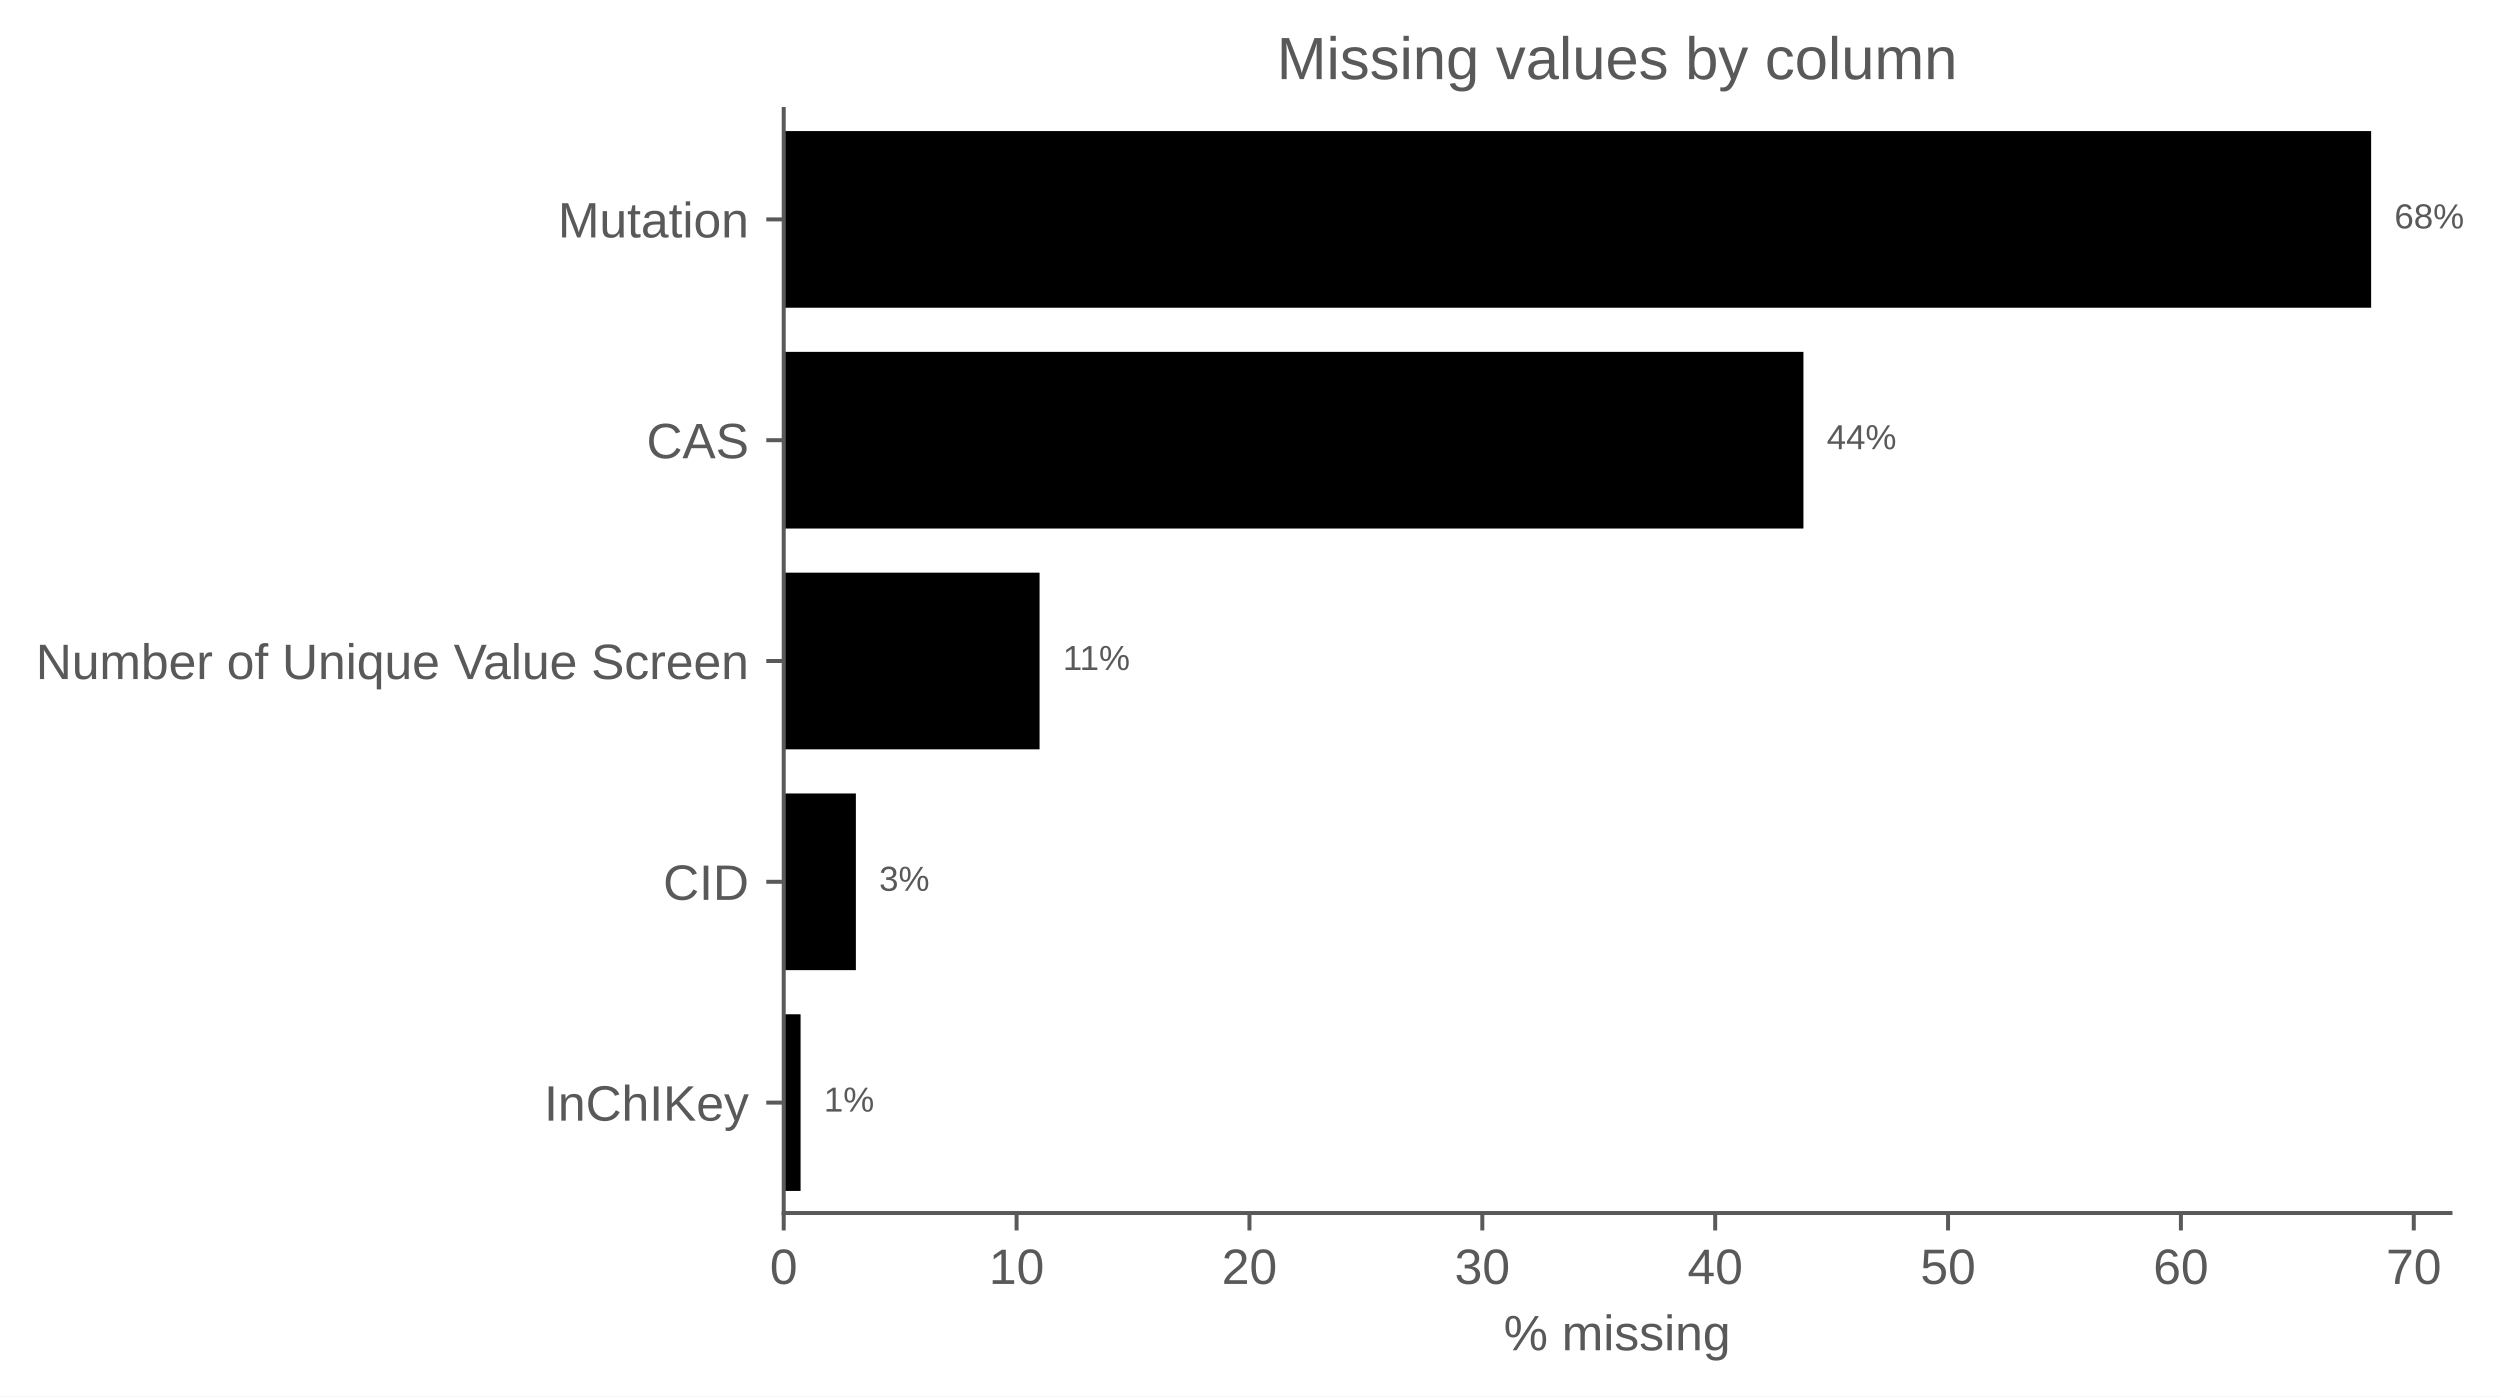
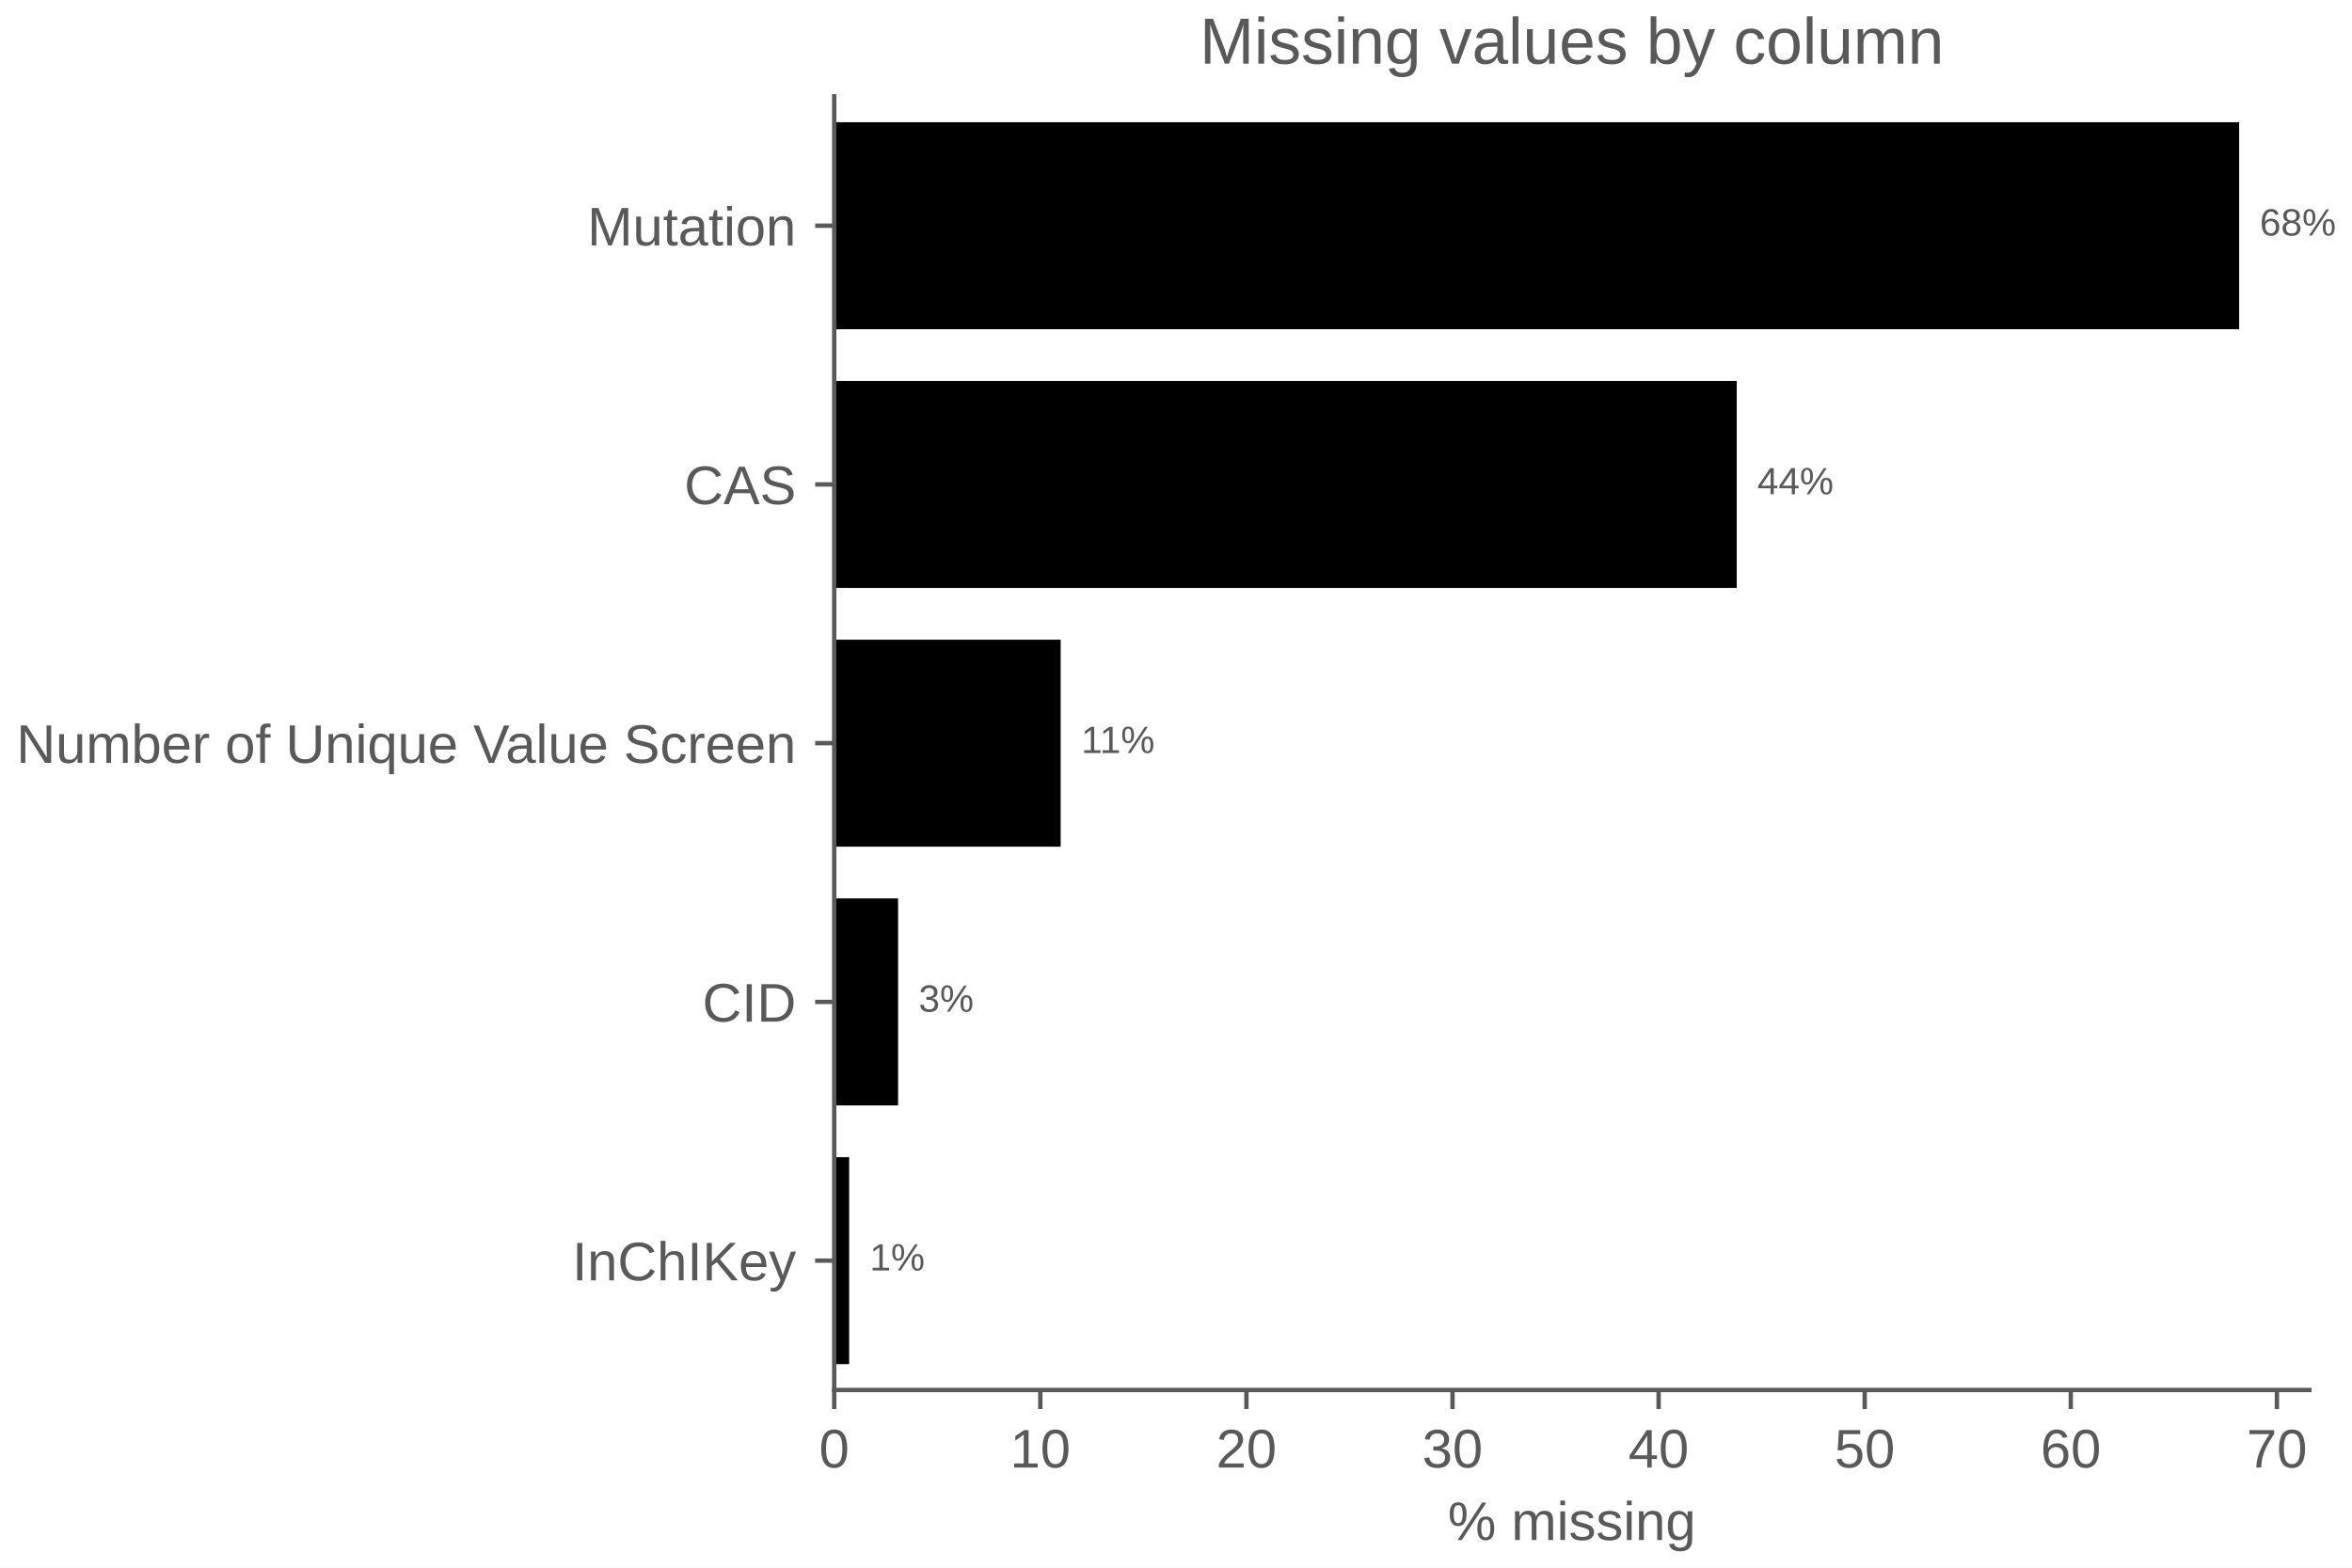
- <svg xmlns="http://www.w3.org/2000/svg" xmlns:xlink="http://www.w3.org/1999/xlink" width="502.168pt" height="280.5pt" viewBox="0 0 502.168 280.5" version="1.1">
+ <svg xmlns="http://www.w3.org/2000/svg" xmlns:xlink="http://www.w3.org/1999/xlink" width="432pt" height="288pt" viewBox="0 0 432 288" version="1.1">
  <defs>
    <style type="text/css">*{stroke-linejoin: round; stroke-linecap: butt}</style>
  </defs>
  <g id="figure_1">
    <g id="patch_1">
-       <path d="M 0 280.5  L 502.168 280.5  L 502.168 0  L 0 0  z " style="fill: #ffffff" />
+       <path d="M 0 288  L 432 288  L 432 0  L 0 0  z " style="fill: #ffffff" />
    </g>
    <g id="axes_1">
      <g id="patch_2">
-         <path d="M 157.423 243.656  L 492.223 243.656  L 492.223 21.896  L 157.423 21.896  z " style="fill: #ffffff" />
+         <path d="M 153.224 255.356  L 424.177 255.356  L 424.177 17.696  L 153.224 17.696  z " style="fill: #ffffff" />
      </g>
      <g id="patch_3">
-         <path d="M 157.423 26.331  L 476.281 26.331  L 476.281 61.813  L 157.423 61.813  z " clip-path="url(#p3ebb0f5462)" />
+         <path d="M 153.224 22.45  L 411.274 22.45  L 411.274 60.475  L 153.224 60.475  z " clip-path="url(#pdcc61e10f6)" />
      </g>
      <g id="patch_4">
-         <path d="M 157.423 70.683  L 362.249 70.683  L 362.249 106.165  L 157.423 106.165  z " clip-path="url(#p3ebb0f5462)" />
+         <path d="M 153.224 69.982  L 318.989 69.982  L 318.989 108.007  L 153.224 108.007  z " clip-path="url(#pdcc61e10f6)" />
      </g>
      <g id="patch_5">
-         <path d="M 157.423 115.035  L 208.816 115.035  L 208.816 150.517  L 157.423 150.517  z " clip-path="url(#p3ebb0f5462)" />
+         <path d="M 153.224 117.513  L 194.816 117.513  L 194.816 155.539  L 153.224 155.539  z " clip-path="url(#pdcc61e10f6)" />
      </g>
      <g id="patch_6">
-         <path d="M 157.423 159.387  L 171.917 159.387  L 171.917 194.869  L 157.423 194.869  z " clip-path="url(#p3ebb0f5462)" />
+         <path d="M 153.224 165.045  L 164.953 165.045  L 164.953 203.071  L 153.224 203.071  z " clip-path="url(#pdcc61e10f6)" />
      </g>
      <g id="patch_7">
-         <path d="M 157.423 203.739  L 160.811 203.739  L 160.811 239.221  L 157.423 239.221  z " clip-path="url(#p3ebb0f5462)" />
+         <path d="M 153.224 212.577  L 155.965 212.577  L 155.965 250.603  L 153.224 250.603  z " clip-path="url(#pdcc61e10f6)" />
      </g>
      <g id="matplotlib.axis_1">
        <g id="xtick_1">
          <g id="line2d_1">
            <defs>
-               <path id="m14b2931ad8" d="M 0 0  L 0 3.5  " style="stroke: #595959; stroke-width: 0.8" />
+               <path id="mf673883dba" d="M 0 0  L 0 3.5  " style="stroke: #595959; stroke-width: 0.8" />
            </defs>
            <g>
-               <use xlink:href="#m14b2931ad8" x="157.423" y="243.656" style="fill: #595959; stroke: #595959; stroke-width: 0.8" />
+               <use xlink:href="#mf673883dba" x="153.224" y="255.356" style="fill: #595959; stroke: #595959; stroke-width: 0.8" />
            </g>
          </g>
          <g id="text_1">
-             <text style="font-size: 10px; font-family: 'Liberation Sans'; text-anchor: middle; fill: #595959" x="157.423" y="257.903" transform="rotate(-0 157.4234 257.9031)">0</text>
+             <text style="font-size: 10px; font-family: 'Liberation Sans'; text-anchor: middle; fill: #595959" x="153.224" y="269.603" transform="rotate(-0 153.2237 269.6029)">0</text>
          </g>
        </g>
        <g id="xtick_2">
          <g id="line2d_2">
            <g>
-               <use xlink:href="#m14b2931ad8" x="204.198" y="243.656" style="fill: #595959; stroke: #595959; stroke-width: 0.8" />
+               <use xlink:href="#mf673883dba" x="191.078" y="255.356" style="fill: #595959; stroke: #595959; stroke-width: 0.8" />
            </g>
          </g>
          <g id="text_2">
-             <text style="font-size: 10px; font-family: 'Liberation Sans'; text-anchor: middle; fill: #595959" x="204.198" y="257.903" transform="rotate(-0 204.1983 257.9031)">10</text>
+             <text style="font-size: 10px; font-family: 'Liberation Sans'; text-anchor: middle; fill: #595959" x="191.078" y="269.603" transform="rotate(-0 191.0785 269.6029)">10</text>
          </g>
        </g>
        <g id="xtick_3">
          <g id="line2d_3">
            <g>
-               <use xlink:href="#m14b2931ad8" x="250.973" y="243.656" style="fill: #595959; stroke: #595959; stroke-width: 0.8" />
+               <use xlink:href="#mf673883dba" x="228.933" y="255.356" style="fill: #595959; stroke: #595959; stroke-width: 0.8" />
            </g>
          </g>
          <g id="text_3">
-             <text style="font-size: 10px; font-family: 'Liberation Sans'; text-anchor: middle; fill: #595959" x="250.973" y="257.903" transform="rotate(-0 250.9731 257.9031)">20</text>
+             <text style="font-size: 10px; font-family: 'Liberation Sans'; text-anchor: middle; fill: #595959" x="228.933" y="269.603" transform="rotate(-0 228.9333 269.6029)">20</text>
          </g>
        </g>
        <g id="xtick_4">
          <g id="line2d_4">
            <g>
-               <use xlink:href="#m14b2931ad8" x="297.748" y="243.656" style="fill: #595959; stroke: #595959; stroke-width: 0.8" />
+               <use xlink:href="#mf673883dba" x="266.788" y="255.356" style="fill: #595959; stroke: #595959; stroke-width: 0.8" />
            </g>
          </g>
          <g id="text_4">
-             <text style="font-size: 10px; font-family: 'Liberation Sans'; text-anchor: middle; fill: #595959" x="297.748" y="257.903" transform="rotate(-0 297.7479 257.9031)">30</text>
+             <text style="font-size: 10px; font-family: 'Liberation Sans'; text-anchor: middle; fill: #595959" x="266.788" y="269.603" transform="rotate(-0 266.7881 269.6029)">30</text>
          </g>
        </g>
        <g id="xtick_5">
          <g id="line2d_5">
            <g>
-               <use xlink:href="#m14b2931ad8" x="344.523" y="243.656" style="fill: #595959; stroke: #595959; stroke-width: 0.8" />
+               <use xlink:href="#mf673883dba" x="304.643" y="255.356" style="fill: #595959; stroke: #595959; stroke-width: 0.8" />
            </g>
          </g>
          <g id="text_5">
-             <text style="font-size: 10px; font-family: 'Liberation Sans'; text-anchor: middle; fill: #595959" x="344.523" y="257.903" transform="rotate(-0 344.5227 257.9031)">40</text>
+             <text style="font-size: 10px; font-family: 'Liberation Sans'; text-anchor: middle; fill: #595959" x="304.643" y="269.603" transform="rotate(-0 304.6429 269.6029)">40</text>
          </g>
        </g>
        <g id="xtick_6">
          <g id="line2d_6">
            <g>
-               <use xlink:href="#m14b2931ad8" x="391.298" y="243.656" style="fill: #595959; stroke: #595959; stroke-width: 0.8" />
+               <use xlink:href="#mf673883dba" x="342.498" y="255.356" style="fill: #595959; stroke: #595959; stroke-width: 0.8" />
            </g>
          </g>
          <g id="text_6">
-             <text style="font-size: 10px; font-family: 'Liberation Sans'; text-anchor: middle; fill: #595959" x="391.298" y="257.903" transform="rotate(-0 391.2975 257.9031)">50</text>
+             <text style="font-size: 10px; font-family: 'Liberation Sans'; text-anchor: middle; fill: #595959" x="342.498" y="269.603" transform="rotate(-0 342.4977 269.6029)">50</text>
          </g>
        </g>
        <g id="xtick_7">
          <g id="line2d_7">
            <g>
-               <use xlink:href="#m14b2931ad8" x="438.072" y="243.656" style="fill: #595959; stroke: #595959; stroke-width: 0.8" />
+               <use xlink:href="#mf673883dba" x="380.352" y="255.356" style="fill: #595959; stroke: #595959; stroke-width: 0.8" />
            </g>
          </g>
          <g id="text_7">
-             <text style="font-size: 10px; font-family: 'Liberation Sans'; text-anchor: middle; fill: #595959" x="438.072" y="257.903" transform="rotate(-0 438.0723 257.9031)">60</text>
+             <text style="font-size: 10px; font-family: 'Liberation Sans'; text-anchor: middle; fill: #595959" x="380.352" y="269.603" transform="rotate(-0 380.3525 269.6029)">60</text>
          </g>
        </g>
        <g id="xtick_8">
          <g id="line2d_8">
            <g>
-               <use xlink:href="#m14b2931ad8" x="484.847" y="243.656" style="fill: #595959; stroke: #595959; stroke-width: 0.8" />
+               <use xlink:href="#mf673883dba" x="418.207" y="255.356" style="fill: #595959; stroke: #595959; stroke-width: 0.8" />
            </g>
          </g>
          <g id="text_8">
-             <text style="font-size: 10px; font-family: 'Liberation Sans'; text-anchor: middle; fill: #595959" x="484.847" y="257.903" transform="rotate(-0 484.8472 257.9031)">70</text>
+             <text style="font-size: 10px; font-family: 'Liberation Sans'; text-anchor: middle; fill: #595959" x="418.207" y="269.603" transform="rotate(-0 418.2073 269.6029)">70</text>
          </g>
        </g>
        <g id="text_9">
-           <text style="font-size: 10px; font-family: 'Liberation Sans'; text-anchor: middle; fill: #595959" x="324.823" y="271.225" transform="rotate(-0 324.8234 271.225)">% missing</text>
+           <text style="font-size: 10px; font-family: 'Liberation Sans'; text-anchor: middle; fill: #595959" x="288.7" y="282.925" transform="rotate(-0 288.7003 282.9248)">% missing</text>
        </g>
      </g>
      <g id="matplotlib.axis_2">
        <g id="ytick_1">
          <g id="line2d_9">
            <defs>
-               <path id="m1910ead13d" d="M 0 0  L -3.5 0  " style="stroke: #595959; stroke-width: 0.8" />
+               <path id="mbb8d5c717c" d="M 0 0  L -3.5 0  " style="stroke: #595959; stroke-width: 0.8" />
            </defs>
            <g>
-               <use xlink:href="#m1910ead13d" x="157.423" y="44.072" style="fill: #595959; stroke: #595959; stroke-width: 0.8" />
+               <use xlink:href="#mbb8d5c717c" x="153.224" y="41.462" style="fill: #595959; stroke: #595959; stroke-width: 0.8" />
            </g>
          </g>
          <g id="text_10">
-             <text style="font-size: 10px; font-family: 'Liberation Sans'; text-anchor: end; fill: #595959" x="150.423" y="47.696" transform="rotate(-0 150.4234 47.69569)">Mutation</text>
+             <text style="font-size: 10px; font-family: 'Liberation Sans'; text-anchor: end; fill: #595959" x="146.224" y="45.086" transform="rotate(-0 146.2237 45.08588)">Mutation</text>
          </g>
        </g>
        <g id="ytick_2">
          <g id="line2d_10">
            <g>
-               <use xlink:href="#m1910ead13d" x="157.423" y="88.424" style="fill: #595959; stroke: #595959; stroke-width: 0.8" />
+               <use xlink:href="#mbb8d5c717c" x="153.224" y="88.994" style="fill: #595959; stroke: #595959; stroke-width: 0.8" />
            </g>
          </g>
          <g id="text_11">
-             <text style="font-size: 10px; font-family: 'Liberation Sans'; text-anchor: end; fill: #595959" x="150.423" y="92.048" transform="rotate(-0 150.4234 92.04769)">CAS</text>
+             <text style="font-size: 10px; font-family: 'Liberation Sans'; text-anchor: end; fill: #595959" x="146.224" y="92.618" transform="rotate(-0 146.2237 92.61778)">CAS</text>
          </g>
        </g>
        <g id="ytick_3">
          <g id="line2d_11">
            <g>
-               <use xlink:href="#m1910ead13d" x="157.423" y="132.776" style="fill: #595959; stroke: #595959; stroke-width: 0.8" />
+               <use xlink:href="#mbb8d5c717c" x="153.224" y="136.526" style="fill: #595959; stroke: #595959; stroke-width: 0.8" />
            </g>
          </g>
          <g id="text_12">
-             <text style="font-size: 10px; font-family: 'Liberation Sans'; text-anchor: end; fill: #595959" x="150.423" y="136.4" transform="rotate(-0 150.4234 136.3997)">Number of Unique Value Screen</text>
+             <text style="font-size: 10px; font-family: 'Liberation Sans'; text-anchor: end; fill: #595959" x="146.224" y="140.15" transform="rotate(-0 146.2237 140.1497)">Number of Unique Value Screen</text>
          </g>
        </g>
        <g id="ytick_4">
          <g id="line2d_12">
            <g>
-               <use xlink:href="#m1910ead13d" x="157.423" y="177.128" style="fill: #595959; stroke: #595959; stroke-width: 0.8" />
+               <use xlink:href="#mbb8d5c717c" x="153.224" y="184.058" style="fill: #595959; stroke: #595959; stroke-width: 0.8" />
            </g>
          </g>
          <g id="text_13">
-             <text style="font-size: 10px; font-family: 'Liberation Sans'; text-anchor: end; fill: #595959" x="150.423" y="180.752" transform="rotate(-0 150.4234 180.7517)">CID</text>
+             <text style="font-size: 10px; font-family: 'Liberation Sans'; text-anchor: end; fill: #595959" x="146.224" y="187.682" transform="rotate(-0 146.2237 187.6816)">CID</text>
          </g>
        </g>
        <g id="ytick_5">
          <g id="line2d_13">
            <g>
-               <use xlink:href="#m1910ead13d" x="157.423" y="221.48" style="fill: #595959; stroke: #595959; stroke-width: 0.8" />
+               <use xlink:href="#mbb8d5c717c" x="153.224" y="231.59" style="fill: #595959; stroke: #595959; stroke-width: 0.8" />
            </g>
          </g>
          <g id="text_14">
-             <text style="font-size: 10px; font-family: 'Liberation Sans'; text-anchor: end; fill: #595959" x="150.423" y="225.104" transform="rotate(-0 150.4234 225.1037)">InChIKey</text>
+             <text style="font-size: 10px; font-family: 'Liberation Sans'; text-anchor: end; fill: #595959" x="146.224" y="235.213" transform="rotate(-0 146.2237 235.2135)">InChIKey</text>
          </g>
        </g>
      </g>
      <g id="line2d_14">
-         <path clip-path="url(#p3ebb0f5462)" style="fill: none; stroke: #424242; stroke-width: 2.25; stroke-linecap: square" />
+         <path clip-path="url(#pdcc61e10f6)" style="fill: none; stroke: #424242; stroke-width: 2.25; stroke-linecap: square" />
      </g>
      <g id="line2d_15">
-         <path clip-path="url(#p3ebb0f5462)" style="fill: none; stroke: #424242; stroke-width: 2.25; stroke-linecap: square" />
+         <path clip-path="url(#pdcc61e10f6)" style="fill: none; stroke: #424242; stroke-width: 2.25; stroke-linecap: square" />
      </g>
      <g id="line2d_16">
-         <path clip-path="url(#p3ebb0f5462)" style="fill: none; stroke: #424242; stroke-width: 2.25; stroke-linecap: square" />
+         <path clip-path="url(#pdcc61e10f6)" style="fill: none; stroke: #424242; stroke-width: 2.25; stroke-linecap: square" />
      </g>
      <g id="line2d_17">
-         <path clip-path="url(#p3ebb0f5462)" style="fill: none; stroke: #424242; stroke-width: 2.25; stroke-linecap: square" />
+         <path clip-path="url(#pdcc61e10f6)" style="fill: none; stroke: #424242; stroke-width: 2.25; stroke-linecap: square" />
      </g>
      <g id="line2d_18">
-         <path clip-path="url(#p3ebb0f5462)" style="fill: none; stroke: #424242; stroke-width: 2.25; stroke-linecap: square" />
+         <path clip-path="url(#pdcc61e10f6)" style="fill: none; stroke: #424242; stroke-width: 2.25; stroke-linecap: square" />
      </g>
      <g id="patch_8">
-         <path d="M 157.423 243.656  L 157.423 21.896  " style="fill: none; stroke: #595959; stroke-width: 0.8; stroke-linejoin: miter; stroke-linecap: square" />
+         <path d="M 153.224 255.356  L 153.224 17.696  " style="fill: none; stroke: #595959; stroke-width: 0.8; stroke-linejoin: miter; stroke-linecap: square" />
      </g>
      <g id="patch_9">
-         <path d="M 157.423 243.656  L 492.223 243.656  " style="fill: none; stroke: #595959; stroke-width: 0.8; stroke-linejoin: miter; stroke-linecap: square" />
+         <path d="M 153.224 255.356  L 424.177 255.356  " style="fill: none; stroke: #595959; stroke-width: 0.8; stroke-linejoin: miter; stroke-linecap: square" />
      </g>
      <g id="text_15">
-         <text style="font-size: 7px; font-family: 'Liberation Sans'; text-anchor: start; fill: #595959" x="480.958" y="45.882" transform="rotate(-0 480.9581 45.88241)">68%</text>
+         <text style="font-size: 7px; font-family: 'Liberation Sans'; text-anchor: start; fill: #595959" x="415.06" y="43.273" transform="rotate(-0 415.0598 43.2726)">68%</text>
      </g>
      <g id="text_16">
-         <text style="font-size: 7px; font-family: 'Liberation Sans'; text-anchor: start; fill: #595959" x="366.927" y="90.234" transform="rotate(-0 366.9267 90.23441)">44%</text>
+         <text style="font-size: 7px; font-family: 'Liberation Sans'; text-anchor: start; fill: #595959" x="322.774" y="90.805" transform="rotate(-0 322.7744 90.8045)">44%</text>
      </g>
      <g id="text_17">
-         <text style="font-size: 7px; font-family: 'Liberation Sans'; text-anchor: start; fill: #595959" x="213.493" y="134.586" transform="rotate(-0 213.4934 134.5864)">11%</text>
+         <text style="font-size: 7px; font-family: 'Liberation Sans'; text-anchor: start; fill: #595959" x="198.601" y="138.336" transform="rotate(-0 198.601 138.3364)">11%</text>
      </g>
      <g id="text_18">
-         <text style="font-size: 7px; font-family: 'Liberation Sans'; text-anchor: start; fill: #595959" x="176.594" y="178.938" transform="rotate(-0 176.5944 178.9384)">3%</text>
+         <text style="font-size: 7px; font-family: 'Liberation Sans'; text-anchor: start; fill: #595959" x="168.739" y="185.868" transform="rotate(-0 168.7387 185.8683)">3%</text>
      </g>
      <g id="text_19">
-         <text style="font-size: 7px; font-family: 'Liberation Sans'; text-anchor: start; fill: #595959" x="165.488" y="223.29" transform="rotate(-0 165.488 223.2904)">1%</text>
+         <text style="font-size: 7px; font-family: 'Liberation Sans'; text-anchor: start; fill: #595959" x="159.75" y="233.4" transform="rotate(-0 159.7503 233.4002)">1%</text>
      </g>
      <g id="text_20">
-         <text style="font-size: 12px; font-family: 'Liberation Sans'; text-anchor: middle; fill: #595959" x="324.823" y="15.896" transform="rotate(-0 324.8234 15.89625)">Missing values by column</text>
+         <text style="font-size: 12px; font-family: 'Liberation Sans'; text-anchor: middle; fill: #595959" x="288.7" y="11.696" transform="rotate(-0 288.7003 11.69649)">Missing values by column</text>
      </g>
    </g>
  </g>
  <defs>
-     <clipPath id="p3ebb0f5462">
-       <rect x="157.423" y="21.896" width="334.8" height="221.76" />
+     <clipPath id="pdcc61e10f6">
+       <rect x="153.224" y="17.696" width="270.953" height="237.66" />
    </clipPath>
  </defs>
</svg>
